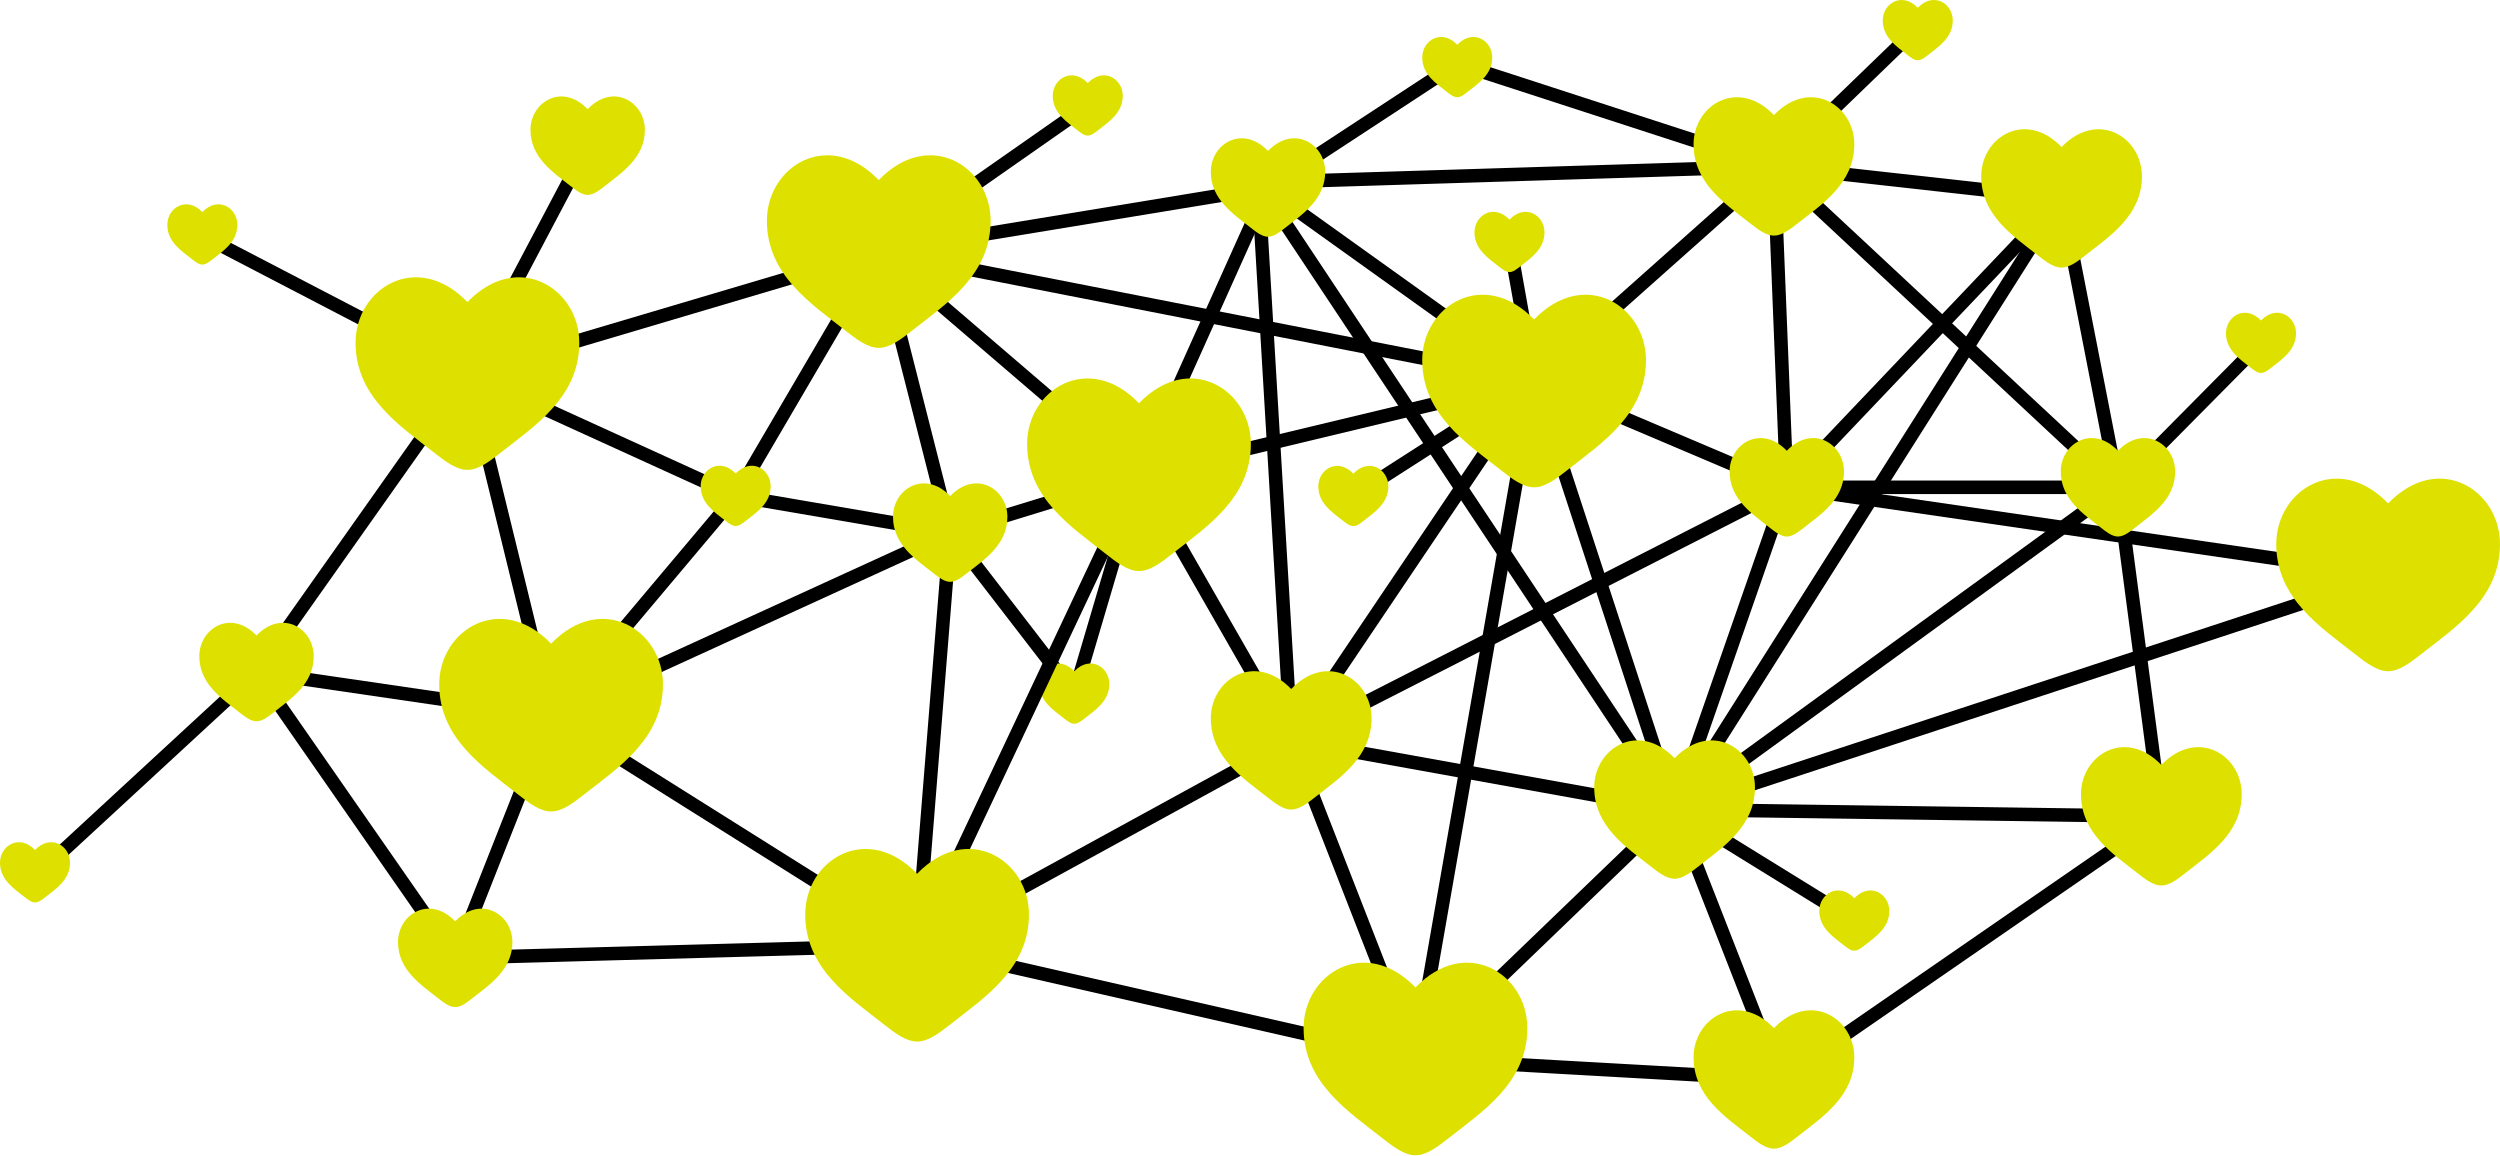
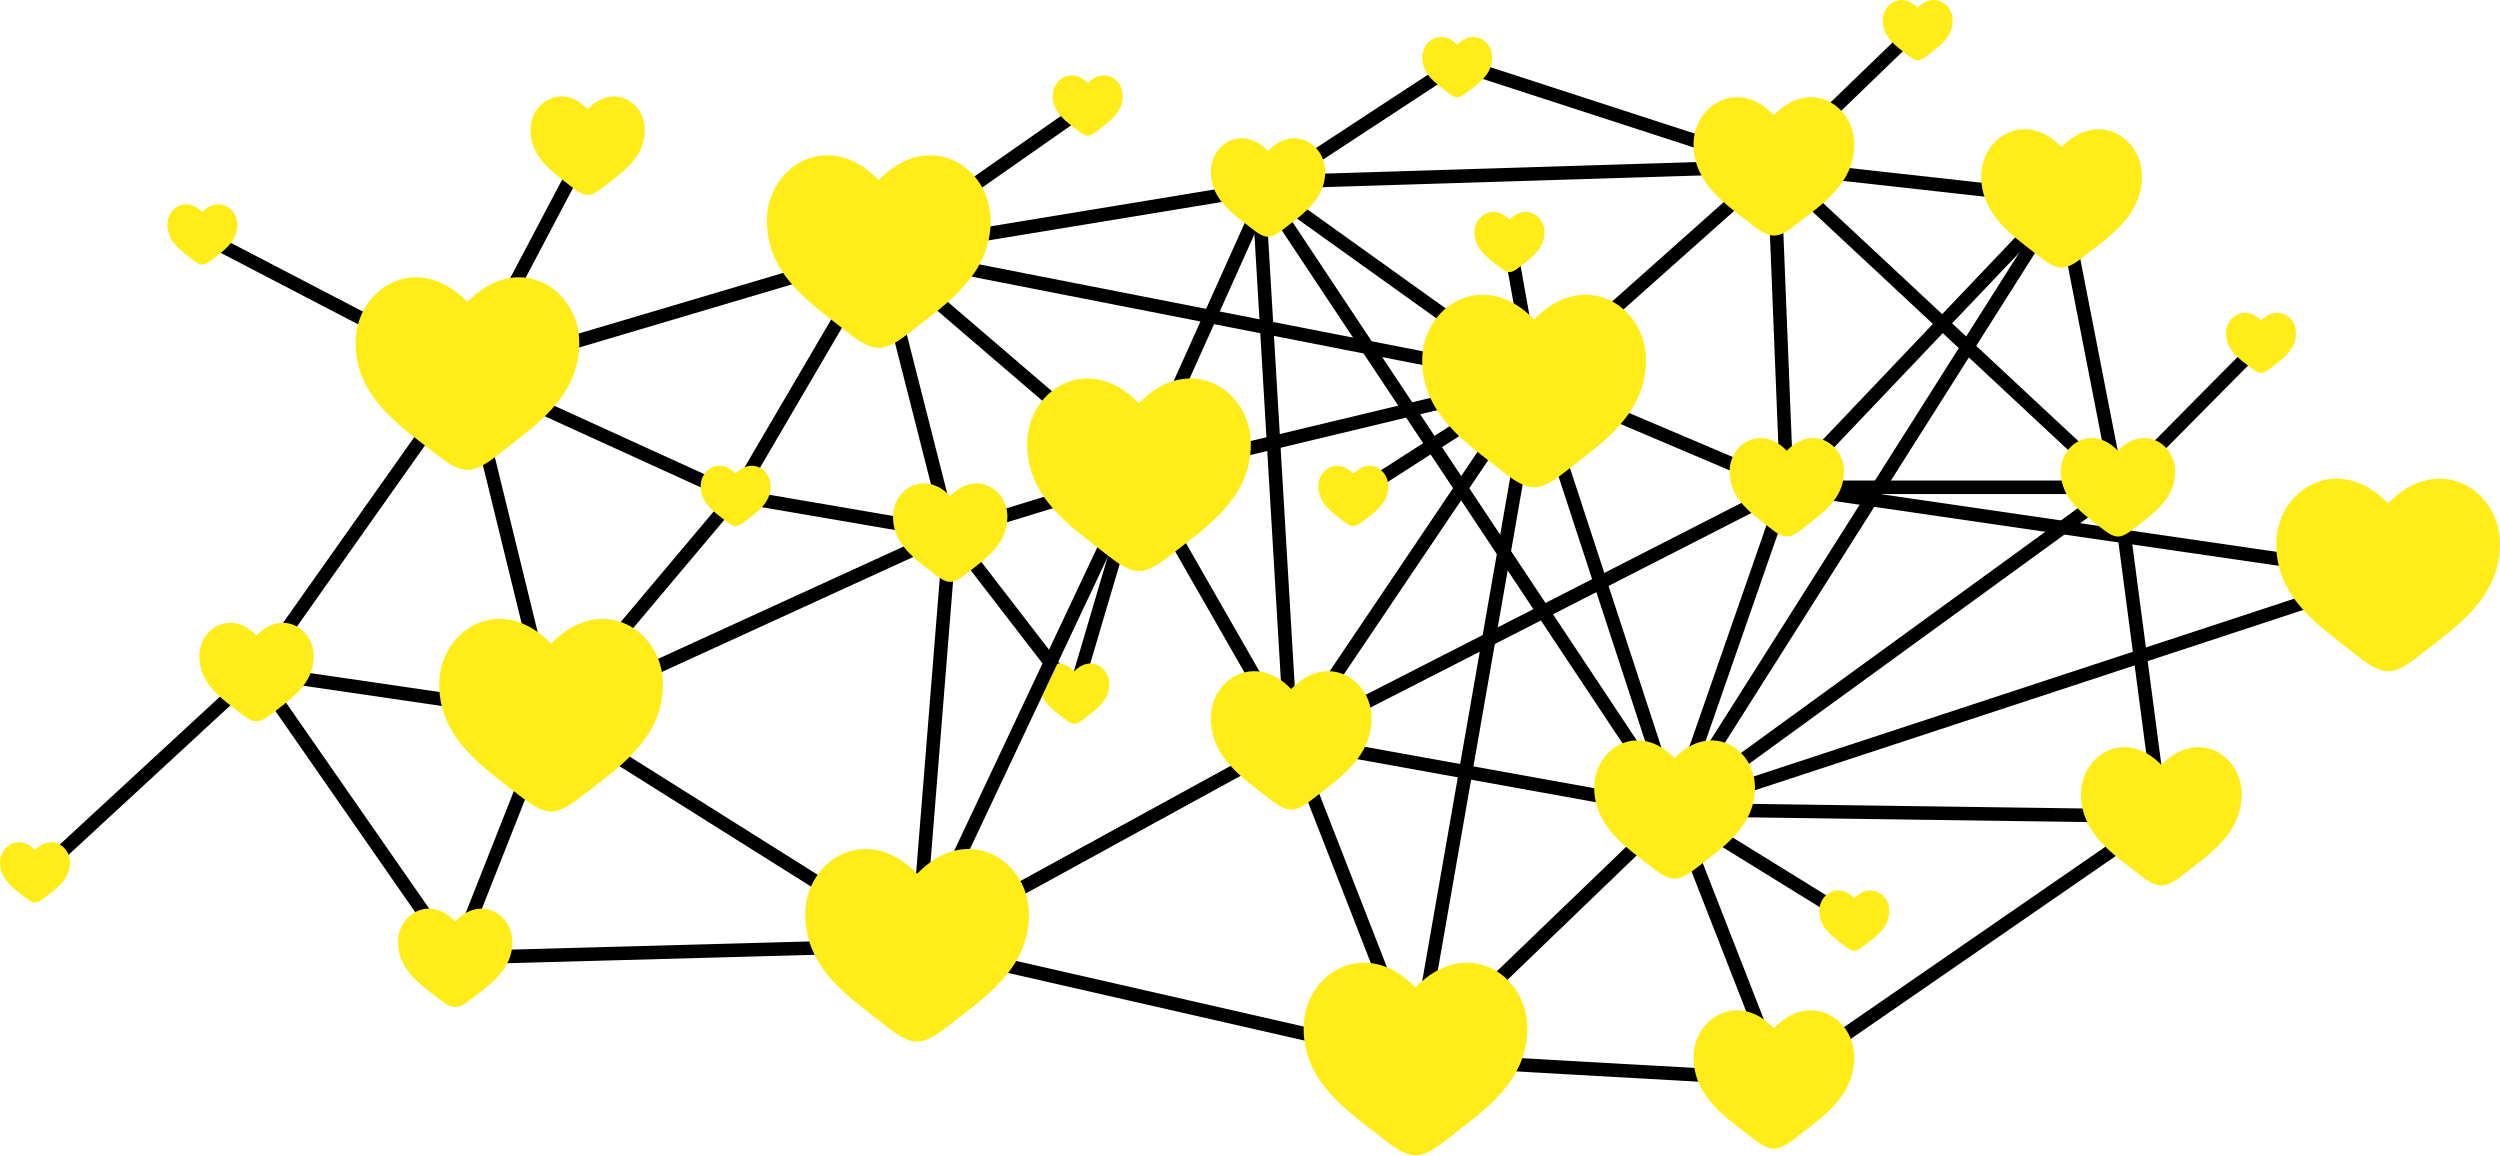
<svg xmlns="http://www.w3.org/2000/svg" width="185.033mm" height="85.506mm" viewBox="0 0 185.033 85.506" version="1.1" id="svg5" xml:space="preserve">
  <defs id="defs2" />
  <g id="layer1" transform="translate(72.89647,-97.03002)">
-     <g style="fill:#dee100;fill-opacity:1" id="g16171" transform="matrix(0.8279847,0,0,0.8279847,50.57679,34.85374)">
+     <g style="fill:#FFEC19;fill-opacity:1" id="g16171" transform="matrix(0.8279847,0,0,0.8279847,50.57679,34.85374)">
      <path style="fill:#000000;fill-opacity:1;stroke:#000000;stroke-width:1.208;stroke-linecap:round;stroke-dasharray:none;stroke-opacity:1" d="M -11.993,109.061 0.566,147.46" id="path16905" />
      <path style="fill:#000000;fill-opacity:1;stroke:#000000;stroke-width:1.208;stroke-linecap:round;stroke-dasharray:none;stroke-opacity:1" d="M -11.993,109.061 9.446,89.971" id="path16923" />
      <path style="fill:#000000;fill-opacity:1;stroke:#000000;stroke-width:1.208;stroke-linecap:round;stroke-dasharray:none;stroke-opacity:1" d="m 35.158,92.831 5.042,25.823" id="path16925" />
      <path style="fill:#000000;fill-opacity:1;stroke:#000000;stroke-width:1.208;stroke-linecap:round;stroke-dasharray:none;stroke-opacity:1" d="M 9.446,89.971 35.158,92.831" id="path16927" />
      <path style="fill:#000000;fill-opacity:1;stroke:#000000;stroke-width:1.208;stroke-linecap:round;stroke-dasharray:none;stroke-opacity:1" d="M 10.598,118.653 H 40.2" id="path16929" />
      <path style="fill:#000000;fill-opacity:1;stroke:#000000;stroke-width:1.208;stroke-linecap:round;stroke-dasharray:none;stroke-opacity:1" d="M 9.446,89.971 10.598,118.653" id="path16931" />
      <path style="fill:#000000;fill-opacity:1;stroke:#000000;stroke-width:1.208;stroke-linecap:round;stroke-dasharray:none;stroke-opacity:1" d="M -36.665,91.401 -11.993,109.061" id="path16933" />
      <path style="fill:#000000;fill-opacity:1;stroke:#000000;stroke-width:1.208;stroke-linecap:round;stroke-dasharray:none;stroke-opacity:1" d="m -33.705,141.277 21.712,-32.216" id="path16935" />
      <path style="fill:#000000;fill-opacity:1;stroke:#000000;stroke-width:1.208;stroke-linecap:round;stroke-dasharray:none;stroke-opacity:1" d="M 0.566,147.46 10.598,118.653" id="path16937" />
      <path style="fill:#000000;fill-opacity:1;stroke:#000000;stroke-width:1.208;stroke-linecap:round;stroke-dasharray:none;stroke-opacity:1" d="m -33.705,141.277 34.271,6.184" id="path16939" />
      <path style="fill:#000000;fill-opacity:1;stroke:#000000;stroke-width:1.208;stroke-linecap:round;stroke-dasharray:none;stroke-opacity:1" d="M 10.598,118.653 -11.993,109.061" id="path16941" />
      <path style="fill:#000000;fill-opacity:1;stroke:#000000;stroke-width:1.208;stroke-linecap:round;stroke-dasharray:none;stroke-opacity:1" d="M 9.446,89.971 40.2,118.653" id="path16943" />
      <path style="fill:#000000;fill-opacity:1;stroke:#000000;stroke-width:1.208;stroke-linecap:round;stroke-dasharray:none;stroke-opacity:1" d="M 35.158,92.831 10.598,118.653" id="path16945" />
      <path style="fill:#000000;fill-opacity:1;stroke:#000000;stroke-width:1.208;stroke-linecap:round;stroke-dasharray:none;stroke-opacity:1" d="M 9.446,89.971 -36.665,91.401" id="path16947" />
      <path style="fill:#000000;fill-opacity:1;stroke:#000000;stroke-width:1.208;stroke-linecap:round;stroke-dasharray:none;stroke-opacity:1" d="M -33.705,141.277 10.598,118.653" id="path16949" />
      <path style="fill:#000000;fill-opacity:1;stroke:#000000;stroke-width:1.208;stroke-linecap:round;stroke-dasharray:none;stroke-opacity:1" d="m -36.665,91.401 2.96,49.876" id="path16951" />
      <path style="fill:#000000;fill-opacity:1;stroke:#000000;stroke-width:1.208;stroke-linecap:round;stroke-dasharray:none;stroke-opacity:1" d="M 0.566,147.46 -22.597,169.755" id="path16953" />
      <path style="fill:#000000;fill-opacity:1;stroke:#000000;stroke-width:1.208;stroke-linecap:round;stroke-dasharray:none;stroke-opacity:1" d="m -33.705,141.277 11.108,28.479" id="path16955" />
      <path style="fill:#000000;fill-opacity:1;stroke:#000000;stroke-width:1.208;stroke-linecap:round;stroke-dasharray:none;stroke-opacity:1" d="m -11.993,109.061 -10.604,60.695" id="path16957" />
      <path style="fill:#000000;fill-opacity:1;stroke:#000000;stroke-width:1.208;stroke-linecap:round;stroke-dasharray:none;stroke-opacity:1" d="M 0.566,147.46 9.994,171.59" id="path16959" />
      <path style="fill:#000000;fill-opacity:1;stroke:#000000;stroke-width:1.208;stroke-linecap:round;stroke-dasharray:none;stroke-opacity:1" d="m -22.597,169.755 32.591,1.835" id="path16961" />
      <path style="fill:#000000;fill-opacity:1;stroke:#000000;stroke-width:1.208;stroke-linecap:round;stroke-dasharray:none;stroke-opacity:1" d="M 44.077,148.064 0.566,147.46" id="path16963" />
      <path style="fill:#000000;fill-opacity:1;stroke:#000000;stroke-width:1.208;stroke-linecap:round;stroke-dasharray:none;stroke-opacity:1" d="M 9.994,171.59 44.077,148.064" id="path16965" />
      <path style="fill:#000000;fill-opacity:1;stroke:#000000;stroke-width:1.208;stroke-linecap:round;stroke-dasharray:none;stroke-opacity:1" d="m 10.598,118.653 53.751,7.832" id="path16967" />
      <path style="fill:#000000;fill-opacity:1;stroke:#000000;stroke-width:1.208;stroke-linecap:round;stroke-dasharray:none;stroke-opacity:1" d="m 40.2,118.653 3.877,29.411" id="path16969" />
      <path style="fill:#000000;fill-opacity:1;stroke:#000000;stroke-width:1.208;stroke-linecap:round;stroke-dasharray:none;stroke-opacity:1" d="M 64.348,126.485 0.566,147.46" id="path16971" />
      <path style="fill:#000000;fill-opacity:1;stroke:#000000;stroke-width:1.208;stroke-linecap:round;stroke-dasharray:none;stroke-opacity:1" d="M 40.2,118.653 0.566,147.46" id="path16973" />
      <path style="fill:#000000;fill-opacity:1;stroke:#000000;stroke-width:1.208;stroke-linecap:round;stroke-dasharray:none;stroke-opacity:1" d="M 35.158,92.831 0.566,147.46" id="path16975" />
      <path style="fill:#000000;fill-opacity:1;stroke:#000000;stroke-width:1.208;stroke-linecap:round;stroke-dasharray:none;stroke-opacity:1" d="M -36.665,91.401 0.566,147.46" id="path16977" />
-       <path d="m 27.974,90.851 c 0,3.494 2.888,5.355 5.001,7.022 0.746,0.588 1.464,1.142 2.183,1.142 0.718,0 1.437,-0.554 2.183,-1.142 2.114,-1.666 5.001,-3.528 5.001,-7.022 0,-3.494 -3.951,-5.971 -7.184,-2.613 -3.233,-3.359 -7.184,-0.881 -7.184,2.613 z" fill="#1c274c" id="path16173" style="fill:#dee100;fill-opacity:1;stroke-width:0.718" />
-       <path d="m 36.893,146.085 c 0,3.494 2.888,5.355 5.001,7.022 0.746,0.588 1.464,1.142 2.183,1.142 0.718,0 1.437,-0.554 2.183,-1.142 2.114,-1.666 5.001,-3.528 5.001,-7.022 0,-3.494 -3.951,-5.971 -7.184,-2.613 -3.233,-3.359 -7.184,-0.881 -7.184,2.613 z" fill="#1c274c" id="path16177" style="fill:#dee100;fill-opacity:1;stroke-width:0.718" />
-       <path d="m 2.262,169.61 c 0,3.494 2.888,5.355 5.001,7.022 0.746,0.588 1.464,1.142 2.183,1.142 0.718,0 1.437,-0.554 2.183,-1.142 2.114,-1.666 5.001,-3.528 5.001,-7.022 0,-3.494 -3.951,-5.971 -7.184,-2.613 -3.233,-3.359 -7.184,-0.881 -7.184,2.613 z" fill="#1c274c" id="path16915" style="fill:#dee100;fill-opacity:1;stroke-width:0.718" />
-       <path d="m 5.485,117.245 c 0,2.486 2.055,3.811 3.559,4.997 0.531,0.418 1.042,0.812 1.553,0.812 0.511,0 1.023,-0.394 1.553,-0.812 1.504,-1.186 3.559,-2.511 3.559,-4.997 0,-2.486 -2.812,-4.25 -5.113,-1.859 -2.301,-2.39 -5.113,-0.627 -5.113,1.859 z" fill="#1c274c" id="path16917" style="fill:#dee100;fill-opacity:1;stroke-width:0.511" />
-       <path d="m 54.348,123.73 c 0,4.863 4.019,7.454 6.962,9.774 1.038,0.819 2.038,1.589 3.038,1.589 1,0 2,-0.771 3.038,-1.589 2.942,-2.32 6.962,-4.911 6.962,-9.774 0,-4.863 -5.5,-8.312 -10,-3.636 -4.5,-4.675 -10,-1.226 -10,3.636 z" fill="#1c274c" id="path16919" style="fill:#dee100;fill-opacity:1" />
+       <path d="m 27.974,90.851 c 0,3.494 2.888,5.355 5.001,7.022 0.746,0.588 1.464,1.142 2.183,1.142 0.718,0 1.437,-0.554 2.183,-1.142 2.114,-1.666 5.001,-3.528 5.001,-7.022 0,-3.494 -3.951,-5.971 -7.184,-2.613 -3.233,-3.359 -7.184,-0.881 -7.184,2.613 z" fill="#1c274c" id="path16173" style="fill:#FFEC19;fill-opacity:1;stroke-width:0.718" />
+       <path d="m 36.893,146.085 c 0,3.494 2.888,5.355 5.001,7.022 0.746,0.588 1.464,1.142 2.183,1.142 0.718,0 1.437,-0.554 2.183,-1.142 2.114,-1.666 5.001,-3.528 5.001,-7.022 0,-3.494 -3.951,-5.971 -7.184,-2.613 -3.233,-3.359 -7.184,-0.881 -7.184,2.613 z" fill="#1c274c" id="path16177" style="fill:#FFEC19;fill-opacity:1;stroke-width:0.718" />
+       <path d="m 2.262,169.61 c 0,3.494 2.888,5.355 5.001,7.022 0.746,0.588 1.464,1.142 2.183,1.142 0.718,0 1.437,-0.554 2.183,-1.142 2.114,-1.666 5.001,-3.528 5.001,-7.022 0,-3.494 -3.951,-5.971 -7.184,-2.613 -3.233,-3.359 -7.184,-0.881 -7.184,2.613 z" fill="#1c274c" id="path16915" style="fill:#FFEC19;fill-opacity:1;stroke-width:0.718" />
+       <path d="m 5.485,117.245 c 0,2.486 2.055,3.811 3.559,4.997 0.531,0.418 1.042,0.812 1.553,0.812 0.511,0 1.023,-0.394 1.553,-0.812 1.504,-1.186 3.559,-2.511 3.559,-4.997 0,-2.486 -2.812,-4.25 -5.113,-1.859 -2.301,-2.39 -5.113,-0.627 -5.113,1.859 z" fill="#1c274c" id="path16917" style="fill:#FFEC19;fill-opacity:1;stroke-width:0.511" />
+       <path d="m 54.348,123.73 c 0,4.863 4.019,7.454 6.962,9.774 1.038,0.819 2.038,1.589 3.038,1.589 1,0 2,-0.771 3.038,-1.589 2.942,-2.32 6.962,-4.911 6.962,-9.774 0,-4.863 -5.5,-8.312 -10,-3.636 -4.5,-4.675 -10,-1.226 -10,3.636 z" fill="#1c274c" id="path16919" style="fill:#FFEC19;fill-opacity:1" />
      <path style="fill:#000000;fill-opacity:1;stroke:#000000;stroke-width:1.208;stroke-linecap:round;stroke-dasharray:none;stroke-opacity:1" d="M 40.2,118.653 52.985,105.742" id="path16991" />
-       <path d="m 35.087,117.245 c 0,2.486 2.055,3.811 3.559,4.997 0.531,0.418 1.042,0.812 1.553,0.812 0.511,0 1.023,-0.394 1.553,-0.812 1.504,-1.186 3.559,-2.511 3.559,-4.997 0,-2.486 -2.812,-4.25 -5.113,-1.859 -2.301,-2.39 -5.113,-0.627 -5.113,1.859 z" fill="#1c274c" id="path16907" style="fill:#dee100;fill-opacity:1;stroke-width:0.511" />
-       <path d="m 49.855,104.88 c 0,1.522 1.258,2.333 2.179,3.059 0.325,0.256 0.638,0.497 0.951,0.497 0.313,0 0.626,-0.241 0.951,-0.497 0.921,-0.726 2.179,-1.537 2.179,-3.059 0,-1.522 -1.722,-2.601 -3.13,-1.138 -1.408,-1.463 -3.13,-0.384 -3.13,1.138 z" fill="#1c274c" id="path16989" style="fill:#dee100;fill-opacity:1;stroke-width:0.313" />
+       <path d="m 35.087,117.245 c 0,2.486 2.055,3.811 3.559,4.997 0.531,0.418 1.042,0.812 1.553,0.812 0.511,0 1.023,-0.394 1.553,-0.812 1.504,-1.186 3.559,-2.511 3.559,-4.997 0,-2.486 -2.812,-4.25 -5.113,-1.859 -2.301,-2.39 -5.113,-0.627 -5.113,1.859 z" fill="#1c274c" id="path16907" style="fill:#FFEC19;fill-opacity:1;stroke-width:0.511" />
+       <path d="m 49.855,104.88 c 0,1.522 1.258,2.333 2.179,3.059 0.325,0.256 0.638,0.497 0.951,0.497 0.313,0 0.626,-0.241 0.951,-0.497 0.921,-0.726 2.179,-1.537 2.179,-3.059 0,-1.522 -1.722,-2.601 -3.13,-1.138 -1.408,-1.463 -3.13,-0.384 -3.13,1.138 z" fill="#1c274c" id="path16989" style="fill:#FFEC19;fill-opacity:1;stroke-width:0.313" />
      <path style="fill:#000000;fill-opacity:1;stroke:#000000;stroke-width:1.208;stroke-linecap:round;stroke-dasharray:none;stroke-opacity:1" d="M 9.446,89.971 22.302,77.55" id="path16993" />
-       <path d="m 19.172,76.925 c 0,1.522 1.258,2.333 2.179,3.059 0.325,0.256 0.638,0.497 0.951,0.497 0.313,0 0.626,-0.241 0.951,-0.497 0.921,-0.726 2.179,-1.537 2.179,-3.059 0,-1.522 -1.722,-2.601 -3.13,-1.138 -1.408,-1.463 -3.13,-0.384 -3.13,1.138 z" fill="#1c274c" id="path16983" style="fill:#dee100;fill-opacity:1;stroke-width:0.313" />
+       <path d="m 19.172,76.925 c 0,1.522 1.258,2.333 2.179,3.059 0.325,0.256 0.638,0.497 0.951,0.497 0.313,0 0.626,-0.241 0.951,-0.497 0.921,-0.726 2.179,-1.537 2.179,-3.059 0,-1.522 -1.722,-2.601 -3.13,-1.138 -1.408,-1.463 -3.13,-0.384 -3.13,1.138 z" fill="#1c274c" id="path16983" style="fill:#FFEC19;fill-opacity:1;stroke-width:0.313" />
      <path style="fill:#000000;fill-opacity:1;stroke:#000000;stroke-width:1.208;stroke-linecap:round;stroke-dasharray:none;stroke-opacity:1" d="M -18.863,80.773 9.446,89.971" id="path16995" />
-       <path d="m 2.262,87.991 c 0,3.494 2.888,5.355 5.001,7.022 0.746,0.588 1.464,1.142 2.183,1.142 0.718,0 1.437,-0.554 2.183,-1.142 2.114,-1.666 5.001,-3.528 5.001,-7.022 0,-3.494 -3.951,-5.971 -7.184,-2.613 -3.233,-3.359 -7.184,-0.881 -7.184,2.613 z" fill="#1c274c" id="path16911" style="fill:#dee100;fill-opacity:1;stroke-width:0.718" />
+       <path d="m 2.262,87.991 c 0,3.494 2.888,5.355 5.001,7.022 0.746,0.588 1.464,1.142 2.183,1.142 0.718,0 1.437,-0.554 2.183,-1.142 2.114,-1.666 5.001,-3.528 5.001,-7.022 0,-3.494 -3.951,-5.971 -7.184,-2.613 -3.233,-3.359 -7.184,-0.881 -7.184,2.613 z" fill="#1c274c" id="path16911" style="fill:#FFEC19;fill-opacity:1;stroke-width:0.718" />
      <path style="fill:#000000;fill-opacity:1;stroke:#000000;stroke-width:1.208;stroke-linecap:round;stroke-dasharray:none;stroke-opacity:1" d="M -35.777,91.856 -18.863,80.773" id="path16997" />
-       <path d="m -21.993,80.23 c 0,1.522 1.258,2.333 2.179,3.059 0.325,0.256 0.638,0.497 0.951,0.497 0.313,0 0.626,-0.241 0.951,-0.497 0.921,-0.726 2.179,-1.537 2.179,-3.059 0,-1.522 -1.722,-2.601 -3.13,-1.138 -1.408,-1.463 -3.13,-0.384 -3.13,1.138 z" fill="#1c274c" id="path16985" style="fill:#dee100;fill-opacity:1;stroke-width:0.313" />
+       <path d="m -21.993,80.23 c 0,1.522 1.258,2.333 2.179,3.059 0.325,0.256 0.638,0.497 0.951,0.497 0.313,0 0.626,-0.241 0.951,-0.497 0.921,-0.726 2.179,-1.537 2.179,-3.059 0,-1.522 -1.722,-2.601 -3.13,-1.138 -1.408,-1.463 -3.13,-0.384 -3.13,1.138 z" fill="#1c274c" id="path16985" style="fill:#FFEC19;fill-opacity:1;stroke-width:0.313" />
      <path style="fill:#000000;fill-opacity:1;stroke:#000000;stroke-width:1.208;stroke-linecap:round;stroke-dasharray:none;stroke-opacity:1" d="M 0.566,147.46 16.63,157.382" id="path16999" />
-       <path d="m 13.5,156.52 c 0,1.522 1.258,2.333 2.179,3.059 0.325,0.256 0.638,0.497 0.951,0.497 0.313,0 0.626,-0.241 0.951,-0.497 0.921,-0.726 2.179,-1.537 2.179,-3.059 0,-1.522 -1.722,-2.601 -3.13,-1.138 -1.408,-1.463 -3.13,-0.384 -3.13,1.138 z" fill="#1c274c" id="path16987" style="fill:#dee100;fill-opacity:1;stroke-width:0.313" />
-       <path d="m -6.619,145.481 c 0,3.494 2.888,5.355 5.001,7.022 0.746,0.588 1.464,1.142 2.183,1.142 0.718,0 1.437,-0.554 2.183,-1.142 2.114,-1.666 5.001,-3.528 5.001,-7.022 0,-3.494 -3.951,-5.971 -7.184,-2.613 -3.233,-3.359 -7.184,-0.881 -7.184,2.613 z" fill="#1c274c" id="path16175" style="fill:#dee100;fill-opacity:1;stroke-width:0.718" />
+       <path d="m 13.5,156.52 c 0,1.522 1.258,2.333 2.179,3.059 0.325,0.256 0.638,0.497 0.951,0.497 0.313,0 0.626,-0.241 0.951,-0.497 0.921,-0.726 2.179,-1.537 2.179,-3.059 0,-1.522 -1.722,-2.601 -3.13,-1.138 -1.408,-1.463 -3.13,-0.384 -3.13,1.138 z" fill="#1c274c" id="path16987" style="fill:#FFEC19;fill-opacity:1;stroke-width:0.313" />
+       <path d="m -6.619,145.481 c 0,3.494 2.888,5.355 5.001,7.022 0.746,0.588 1.464,1.142 2.183,1.142 0.718,0 1.437,-0.554 2.183,-1.142 2.114,-1.666 5.001,-3.528 5.001,-7.022 0,-3.494 -3.951,-5.971 -7.184,-2.613 -3.233,-3.359 -7.184,-0.881 -7.184,2.613 z" fill="#1c274c" id="path16175" style="fill:#FFEC19;fill-opacity:1;stroke-width:0.718" />
      <path style="fill:#000000;fill-opacity:1;stroke:#000000;stroke-width:1.208;stroke-linecap:round;stroke-dasharray:none;stroke-opacity:1" d="m -11.993,109.061 -16.158,10.37" id="path17001" />
-       <path d="m -31.281,118.568 c 0,1.522 1.258,2.333 2.179,3.059 0.325,0.256 0.638,0.497 0.951,0.497 0.313,0 0.626,-0.241 0.951,-0.497 0.921,-0.726 2.179,-1.537 2.179,-3.059 0,-1.522 -1.722,-2.601 -3.13,-1.138 -1.408,-1.463 -3.13,-0.384 -3.13,1.138 z" fill="#1c274c" id="path16981" style="fill:#dee100;fill-opacity:1;stroke-width:0.313" />
+       <path d="m -31.281,118.568 c 0,1.522 1.258,2.333 2.179,3.059 0.325,0.256 0.638,0.497 0.951,0.497 0.313,0 0.626,-0.241 0.951,-0.497 0.921,-0.726 2.179,-1.537 2.179,-3.059 0,-1.522 -1.722,-2.601 -3.13,-1.138 -1.408,-1.463 -3.13,-0.384 -3.13,1.138 z" fill="#1c274c" id="path16981" style="fill:#FFEC19;fill-opacity:1;stroke-width:0.313" />
      <path style="fill:none;stroke:#000000;stroke-width:1.208;stroke-linecap:round;stroke-opacity:1" d="M -70.573,97.582 -51.893,84.52" id="path1150" />
      <path style="fill:none;stroke:#000000;stroke-width:1.208;stroke-linecap:round;stroke-opacity:1" d="m -96.592,88.117 -10.75,20.371" id="path1152" />
      <path style="fill:none;stroke:#000000;stroke-width:1.208;stroke-linecap:round;stroke-opacity:1" d="M -83.364,119.419 -107.342,108.488" id="path1154" />
      <path style="fill:none;stroke:#000000;stroke-width:1.208;stroke-linecap:round;stroke-opacity:1" d="m -64.186,122.704 -19.178,-3.285" id="path1156" />
      <path style="fill:none;stroke:#000000;stroke-width:1.208;stroke-linecap:round;stroke-opacity:1" d="m -70.573,97.582 6.388,25.122" id="path1158" />
      <path style="fill:none;stroke:#000000;stroke-width:1.208;stroke-linecap:round;stroke-opacity:1" d="M -107.342,108.488 -70.573,97.582" id="path1160" />
      <path style="fill:none;stroke:#000000;stroke-width:1.208;stroke-linecap:round;stroke-opacity:1" d="M -83.364,119.419 -70.573,97.582" id="path1162" />
      <path style="fill:none;stroke:#000000;stroke-width:1.208;stroke-linecap:round;stroke-opacity:1" d="m -99.864,139.024 -7.478,-30.537" id="path1164" />
      <path style="fill:none;stroke:#000000;stroke-width:1.208;stroke-linecap:round;stroke-opacity:1" d="m -83.364,119.419 -16.5,19.605" id="path1166" />
      <path style="fill:none;stroke:#000000;stroke-width:1.208;stroke-linecap:round;stroke-opacity:1" d="m -64.186,122.704 -35.678,16.32" id="path1168" />
      <path style="fill:none;stroke:#000000;stroke-width:1.208;stroke-linecap:round;stroke-opacity:1" d="m -131.253,96.049 23.911,12.439" id="path1170" />
      <path style="fill:none;stroke:#000000;stroke-width:1.208;stroke-linecap:round;stroke-opacity:1" d="m -126.194,135.168 18.852,-26.68" id="path1172" />
      <path style="fill:none;stroke:#000000;stroke-width:1.208;stroke-linecap:round;stroke-opacity:1" d="m -145.586,153.072 19.393,-17.904" id="path1174" />
      <path style="fill:none;stroke:#000000;stroke-width:1.208;stroke-linecap:round;stroke-opacity:1" d="m -99.864,139.024 -26.33,-3.856" id="path1176" />
      <path style="fill:none;stroke:#000000;stroke-width:1.208;stroke-linecap:round;stroke-opacity:1" d="m -108.433,160.719 -17.761,-25.551" id="path1178" />
      <path style="fill:none;stroke:#000000;stroke-width:1.208;stroke-linecap:round;stroke-opacity:1" d="m -67.146,159.59 -41.287,1.129" id="path1180" />
      <path style="fill:none;stroke:#000000;stroke-width:1.208;stroke-linecap:round;stroke-opacity:1" d="m -99.864,139.024 -8.569,21.695" id="path1182" />
      <path style="fill:none;stroke:#000000;stroke-width:1.208;stroke-linecap:round;stroke-opacity:1" d="m -67.146,159.59 2.96,-36.886" id="path1184" />
      <path style="fill:none;stroke:#000000;stroke-width:1.208;stroke-linecap:round;stroke-opacity:1" d="m -99.864,139.024 32.718,20.565" id="path1186" />
      <path style="fill:none;stroke:#000000;stroke-width:1.208;stroke-linecap:round;stroke-opacity:1" d="M -11.993,109.061 -14.194,96.721" id="path1194" />
      <path style="fill:none;stroke:#000000;stroke-width:1.208;stroke-linecap:round;stroke-opacity:1" d="m -64.186,122.704 16.874,-5.173" id="path1196" />
      <path style="fill:none;stroke:#000000;stroke-width:1.208;stroke-linecap:round;stroke-opacity:1" d="m -70.573,97.582 23.262,19.95" id="path1198" />
      <path style="fill:none;stroke:#000000;stroke-width:1.208;stroke-linecap:round;stroke-opacity:1" d="m -64.186,122.704 11.095,14.392" id="path1200" />
      <path style="fill:none;stroke:#000000;stroke-width:1.208;stroke-linecap:round;stroke-opacity:1" d="m -47.311,117.532 -5.779,19.565" id="path1202" />
-       <path d="m -109.864,136.269 c 0,4.863 4.019,7.454 6.962,9.774 1.038,0.819 2.038,1.589 3.038,1.589 1,0 2,-0.771 3.038,-1.589 2.942,-2.32 6.962,-4.911 6.962,-9.774 0,-4.863 -5.5,-8.312 -10,-3.636 -4.5,-4.675 -10,-1.226 -10,3.636 z" fill="#1c274c" id="path466" style="fill:#dee100;fill-opacity:1" />
-       <path d="m -117.342,105.733 c 0,4.863 4.019,7.454 6.962,9.774 1.038,0.819 2.038,1.589 3.038,1.589 1,0 2,-0.771 3.038,-1.589 2.942,-2.32 6.962,-4.911 6.962,-9.774 0,-4.863 -5.5,-8.312 -10,-3.636 -4.5,-4.675 -10,-1.226 -10,3.636 z" fill="#1c274c" id="path468" style="fill:#dee100;fill-opacity:1" />
-       <path d="m -69.299,121.295 c 0,2.486 2.055,3.811 3.559,4.997 0.531,0.418 1.042,0.812 1.553,0.812 0.511,0 1.023,-0.394 1.553,-0.812 1.504,-1.186 3.559,-2.511 3.559,-4.997 0,-2.486 -2.812,-4.25 -5.113,-1.859 -2.301,-2.39 -5.113,-0.627 -5.113,1.859 z" fill="#1c274c" id="path472" style="fill:#dee100;fill-opacity:1;stroke-width:0.511" />
-       <path d="m -113.546,159.31 c 0,2.486 2.055,3.811 3.559,4.997 0.531,0.418 1.042,0.812 1.553,0.812 0.511,0 1.023,-0.394 1.553,-0.812 1.504,-1.186 3.559,-2.511 3.559,-4.997 0,-2.486 -2.812,-4.25 -5.113,-1.859 -2.301,-2.39 -5.113,-0.627 -5.113,1.859 z" fill="#1c274c" id="path474" style="fill:#dee100;fill-opacity:1;stroke-width:0.511" />
-       <path d="m -131.307,133.759 c 0,2.486 2.055,3.811 3.559,4.997 0.531,0.418 1.042,0.812 1.553,0.812 0.511,0 1.023,-0.394 1.553,-0.812 1.504,-1.186 3.559,-2.511 3.559,-4.997 0,-2.486 -2.812,-4.25 -5.113,-1.859 -2.301,-2.39 -5.113,-0.627 -5.113,1.859 z" fill="#1c274c" id="path476" style="fill:#dee100;fill-opacity:1;stroke-width:0.511" />
-       <path d="m -101.705,86.708 c 0,2.486 2.055,3.811 3.559,4.997 0.531,0.418 1.042,0.812 1.553,0.812 0.511,0 1.023,-0.394 1.553,-0.812 1.504,-1.186 3.559,-2.511 3.559,-4.997 0,-2.486 -2.812,-4.25 -5.113,-1.859 -2.301,-2.39 -5.113,-0.627 -5.113,1.859 z" fill="#1c274c" id="path478" style="fill:#dee100;fill-opacity:1;stroke-width:0.511" />
-       <path d="m -86.494,118.557 c 0,1.522 1.258,2.333 2.179,3.059 0.325,0.256 0.638,0.497 0.951,0.497 0.313,0 0.626,-0.241 0.951,-0.497 0.921,-0.726 2.179,-1.537 2.179,-3.059 0,-1.522 -1.722,-2.601 -3.13,-1.138 -1.408,-1.463 -3.13,-0.384 -3.13,1.138 z" fill="#1c274c" id="path480" style="fill:#dee100;fill-opacity:1;stroke-width:0.313" />
-       <path d="m -134.168,95.187 c 0,1.522 1.258,2.333 2.179,3.059 0.325,0.256 0.638,0.497 0.951,0.497 0.313,0 0.626,-0.241 0.951,-0.497 0.921,-0.726 2.179,-1.537 2.179,-3.059 0,-1.522 -1.722,-2.601 -3.13,-1.138 -1.408,-1.463 -3.13,-0.384 -3.13,1.138 z" fill="#1c274c" id="path482" style="fill:#dee100;fill-opacity:1;stroke-width:0.313" />
-       <path d="m -149.125,152.209 c 0,1.522 1.258,2.333 2.179,3.059 0.325,0.256 0.638,0.497 0.951,0.497 0.313,0 0.626,-0.241 0.951,-0.497 0.921,-0.726 2.179,-1.537 2.179,-3.059 0,-1.522 -1.722,-2.601 -3.13,-1.138 -1.408,-1.463 -3.13,-0.384 -3.13,1.138 z" fill="#1c274c" id="path484" style="fill:#dee100;fill-opacity:1;stroke-width:0.313" />
-       <path d="m -55.022,83.658 c 0,1.522 1.258,2.333 2.179,3.059 0.325,0.256 0.638,0.497 0.951,0.497 0.313,0 0.626,-0.241 0.951,-0.497 0.921,-0.726 2.179,-1.537 2.179,-3.059 0,-1.522 -1.722,-2.601 -3.13,-1.138 -1.408,-1.463 -3.13,-0.384 -3.13,1.138 z" fill="#1c274c" id="path486" style="fill:#dee100;fill-opacity:1;stroke-width:0.313" />
-       <path d="m -56.221,136.234 c 0,1.522 1.258,2.333 2.179,3.059 0.325,0.256 0.638,0.497 0.951,0.497 0.313,0 0.626,-0.241 0.951,-0.497 0.921,-0.726 2.179,-1.537 2.179,-3.059 0,-1.522 -1.722,-2.601 -3.13,-1.138 -1.408,-1.463 -3.13,-0.384 -3.13,1.138 z" fill="#1c274c" id="path1192" style="fill:#dee100;fill-opacity:1;stroke-width:0.313" />
+       <path d="m -109.864,136.269 c 0,4.863 4.019,7.454 6.962,9.774 1.038,0.819 2.038,1.589 3.038,1.589 1,0 2,-0.771 3.038,-1.589 2.942,-2.32 6.962,-4.911 6.962,-9.774 0,-4.863 -5.5,-8.312 -10,-3.636 -4.5,-4.675 -10,-1.226 -10,3.636 z" fill="#1c274c" id="path466" style="fill:#FFEC19;fill-opacity:1" />
+       <path d="m -117.342,105.733 c 0,4.863 4.019,7.454 6.962,9.774 1.038,0.819 2.038,1.589 3.038,1.589 1,0 2,-0.771 3.038,-1.589 2.942,-2.32 6.962,-4.911 6.962,-9.774 0,-4.863 -5.5,-8.312 -10,-3.636 -4.5,-4.675 -10,-1.226 -10,3.636 z" fill="#1c274c" id="path468" style="fill:#FFEC19;fill-opacity:1" />
+       <path d="m -69.299,121.295 c 0,2.486 2.055,3.811 3.559,4.997 0.531,0.418 1.042,0.812 1.553,0.812 0.511,0 1.023,-0.394 1.553,-0.812 1.504,-1.186 3.559,-2.511 3.559,-4.997 0,-2.486 -2.812,-4.25 -5.113,-1.859 -2.301,-2.39 -5.113,-0.627 -5.113,1.859 z" fill="#1c274c" id="path472" style="fill:#FFEC19;fill-opacity:1;stroke-width:0.511" />
+       <path d="m -113.546,159.31 c 0,2.486 2.055,3.811 3.559,4.997 0.531,0.418 1.042,0.812 1.553,0.812 0.511,0 1.023,-0.394 1.553,-0.812 1.504,-1.186 3.559,-2.511 3.559,-4.997 0,-2.486 -2.812,-4.25 -5.113,-1.859 -2.301,-2.39 -5.113,-0.627 -5.113,1.859 z" fill="#1c274c" id="path474" style="fill:#FFEC19;fill-opacity:1;stroke-width:0.511" />
+       <path d="m -131.307,133.759 c 0,2.486 2.055,3.811 3.559,4.997 0.531,0.418 1.042,0.812 1.553,0.812 0.511,0 1.023,-0.394 1.553,-0.812 1.504,-1.186 3.559,-2.511 3.559,-4.997 0,-2.486 -2.812,-4.25 -5.113,-1.859 -2.301,-2.39 -5.113,-0.627 -5.113,1.859 z" fill="#1c274c" id="path476" style="fill:#FFEC19;fill-opacity:1;stroke-width:0.511" />
+       <path d="m -101.705,86.708 c 0,2.486 2.055,3.811 3.559,4.997 0.531,0.418 1.042,0.812 1.553,0.812 0.511,0 1.023,-0.394 1.553,-0.812 1.504,-1.186 3.559,-2.511 3.559,-4.997 0,-2.486 -2.812,-4.25 -5.113,-1.859 -2.301,-2.39 -5.113,-0.627 -5.113,1.859 z" fill="#1c274c" id="path478" style="fill:#FFEC19;fill-opacity:1;stroke-width:0.511" />
+       <path d="m -86.494,118.557 c 0,1.522 1.258,2.333 2.179,3.059 0.325,0.256 0.638,0.497 0.951,0.497 0.313,0 0.626,-0.241 0.951,-0.497 0.921,-0.726 2.179,-1.537 2.179,-3.059 0,-1.522 -1.722,-2.601 -3.13,-1.138 -1.408,-1.463 -3.13,-0.384 -3.13,1.138 z" fill="#1c274c" id="path480" style="fill:#FFEC19;fill-opacity:1;stroke-width:0.313" />
+       <path d="m -134.168,95.187 c 0,1.522 1.258,2.333 2.179,3.059 0.325,0.256 0.638,0.497 0.951,0.497 0.313,0 0.626,-0.241 0.951,-0.497 0.921,-0.726 2.179,-1.537 2.179,-3.059 0,-1.522 -1.722,-2.601 -3.13,-1.138 -1.408,-1.463 -3.13,-0.384 -3.13,1.138 z" fill="#1c274c" id="path482" style="fill:#FFEC19;fill-opacity:1;stroke-width:0.313" />
+       <path d="m -149.125,152.209 c 0,1.522 1.258,2.333 2.179,3.059 0.325,0.256 0.638,0.497 0.951,0.497 0.313,0 0.626,-0.241 0.951,-0.497 0.921,-0.726 2.179,-1.537 2.179,-3.059 0,-1.522 -1.722,-2.601 -3.13,-1.138 -1.408,-1.463 -3.13,-0.384 -3.13,1.138 z" fill="#1c274c" id="path484" style="fill:#FFEC19;fill-opacity:1;stroke-width:0.313" />
+       <path d="m -55.022,83.658 c 0,1.522 1.258,2.333 2.179,3.059 0.325,0.256 0.638,0.497 0.951,0.497 0.313,0 0.626,-0.241 0.951,-0.497 0.921,-0.726 2.179,-1.537 2.179,-3.059 0,-1.522 -1.722,-2.601 -3.13,-1.138 -1.408,-1.463 -3.13,-0.384 -3.13,1.138 z" fill="#1c274c" id="path486" style="fill:#FFEC19;fill-opacity:1;stroke-width:0.313" />
+       <path d="m -56.221,136.234 c 0,1.522 1.258,2.333 2.179,3.059 0.325,0.256 0.638,0.497 0.951,0.497 0.313,0 0.626,-0.241 0.951,-0.497 0.921,-0.726 2.179,-1.537 2.179,-3.059 0,-1.522 -1.722,-2.601 -3.13,-1.138 -1.408,-1.463 -3.13,-0.384 -3.13,1.138 z" fill="#1c274c" id="path1192" style="fill:#FFEC19;fill-opacity:1;stroke-width:0.313" />
      <path style="fill:none;stroke:#000000;stroke-width:1.208;stroke-linecap:round;stroke-opacity:1" d="M -47.311,117.532 -35.777,91.856" id="path1204" />
      <path style="fill:none;stroke:#000000;stroke-width:1.208;stroke-linecap:round;stroke-opacity:1" d="M -33.705,141.277 -47.311,117.532" id="path1206" />
      <path style="fill:none;stroke:#000000;stroke-width:1.208;stroke-linecap:round;stroke-opacity:1" d="m -11.993,109.061 -35.318,8.471" id="path1208" />
      <path style="fill:none;stroke:#000000;stroke-width:1.208;stroke-linecap:round;stroke-opacity:1" d="M -67.146,159.59 -33.705,141.277" id="path1210" />
      <path style="fill:none;stroke:#000000;stroke-width:1.208;stroke-linecap:round;stroke-opacity:1" d="m -47.311,117.532 -19.835,42.058" id="path1212" />
      <path style="fill:none;stroke:#000000;stroke-width:1.208;stroke-linecap:round;stroke-opacity:1" d="M -22.597,169.755 -67.146,159.59" id="path1214" />
      <path style="fill:none;stroke:#000000;stroke-width:1.208;stroke-linecap:round;stroke-opacity:1" d="m -70.573,97.582 34.797,-5.726" id="path1216" />
      <path style="fill:none;stroke:#000000;stroke-width:1.208;stroke-linecap:round;stroke-opacity:1" d="M -11.993,109.061 -70.573,97.582" id="path1218" />
-       <path d="m -32.597,167 c 0,4.863 4.019,7.454 6.962,9.774 1.038,0.819 2.038,1.589 3.038,1.589 1,0 2,-0.771 3.038,-1.589 2.942,-2.32 6.962,-4.911 6.962,-9.774 0,-4.863 -5.5,-8.312 -10,-3.636 -4.5,-4.675 -10,-1.226 -10,3.636 z" fill="#1c274c" id="path16909" style="fill:#dee100;fill-opacity:1" />
-       <path d="m -40.89,139.297 c 0,3.494 2.888,5.355 5.001,7.022 0.746,0.588 1.464,1.142 2.183,1.142 0.718,0 1.437,-0.554 2.183,-1.142 2.114,-1.666 5.001,-3.528 5.001,-7.022 0,-3.494 -3.951,-5.971 -7.184,-2.613 -3.233,-3.359 -7.184,-0.881 -7.184,2.613 z" fill="#1c274c" id="path16913" style="fill:#dee100;fill-opacity:1;stroke-width:0.718" />
-       <path d="m -17.324,95.859 c 0,1.522 1.258,2.333 2.179,3.059 0.325,0.256 0.638,0.497 0.951,0.497 0.313,0 0.626,-0.241 0.951,-0.497 0.921,-0.726 2.179,-1.537 2.179,-3.059 0,-1.522 -1.722,-2.601 -3.13,-1.138 -1.408,-1.463 -3.13,-0.384 -3.13,1.138 z" fill="#1c274c" id="path16979" style="fill:#dee100;fill-opacity:1;stroke-width:0.313" />
-       <path d="m -40.89,90.447 c 0,2.486 2.055,3.811 3.559,4.997 0.531,0.418 1.042,0.812 1.553,0.812 0.511,0 1.023,-0.394 1.553,-0.812 1.504,-1.186 3.559,-2.511 3.559,-4.997 0,-2.486 -2.812,-4.25 -5.113,-1.859 -2.301,-2.39 -5.113,-0.627 -5.113,1.859 z" fill="#1c274c" id="path16921" style="fill:#dee100;fill-opacity:1;stroke-width:0.511" />
-       <path d="m -21.993,107.29 c 0,4.863 4.019,7.454 6.962,9.774 1.038,0.819 2.038,1.589 3.038,1.589 1,0 2,-0.771 3.038,-1.589 2.942,-2.32 6.962,-4.911 6.962,-9.774 0,-4.863 -5.5,-8.312 -10,-3.636 -4.5,-4.675 -10,-1.226 -10,3.636 z" fill="#1c274c" id="path16169" style="fill:#dee100;fill-opacity:1" />
-       <path d="m -80.573,94.827 c 0,4.863 4.019,7.454 6.962,9.774 1.038,0.819 2.038,1.589 3.038,1.589 1,0 2,-0.771 3.038,-1.589 2.942,-2.32 6.962,-4.911 6.962,-9.774 0,-4.863 -5.5,-8.312 -10,-3.636 -4.5,-4.675 -10,-1.226 -10,3.636 z" fill="#1c274c" id="path464" style="fill:#dee100;fill-opacity:1" />
-       <path d="m -77.146,156.835 c 0,4.863 4.019,7.454 6.962,9.774 1.038,0.819 2.038,1.589 3.038,1.589 1,0 2,-0.771 3.038,-1.589 2.942,-2.32 6.962,-4.911 6.962,-9.774 0,-4.863 -5.5,-8.312 -10,-3.636 -4.5,-4.675 -10,-1.226 -10,3.636 z" fill="#1c274c" id="path470" style="fill:#dee100;fill-opacity:1" />
-       <path d="m -57.311,114.776 c 0,4.863 4.019,7.454 6.962,9.774 1.038,0.819 2.038,1.589 3.038,1.589 1,0 2,-0.771 3.038,-1.589 2.942,-2.32 6.962,-4.911 6.962,-9.774 0,-4.863 -5.5,-8.312 -10,-3.636 -4.5,-4.675 -10,-1.226 -10,3.636 z" fill="#1c274c" id="path1188" style="fill:#dee100;fill-opacity:1" />
+       <path d="m -32.597,167 c 0,4.863 4.019,7.454 6.962,9.774 1.038,0.819 2.038,1.589 3.038,1.589 1,0 2,-0.771 3.038,-1.589 2.942,-2.32 6.962,-4.911 6.962,-9.774 0,-4.863 -5.5,-8.312 -10,-3.636 -4.5,-4.675 -10,-1.226 -10,3.636 z" fill="#1c274c" id="path16909" style="fill:#FFEC19;fill-opacity:1" />
+       <path d="m -40.89,139.297 c 0,3.494 2.888,5.355 5.001,7.022 0.746,0.588 1.464,1.142 2.183,1.142 0.718,0 1.437,-0.554 2.183,-1.142 2.114,-1.666 5.001,-3.528 5.001,-7.022 0,-3.494 -3.951,-5.971 -7.184,-2.613 -3.233,-3.359 -7.184,-0.881 -7.184,2.613 z" fill="#1c274c" id="path16913" style="fill:#FFEC19;fill-opacity:1;stroke-width:0.718" />
+       <path d="m -17.324,95.859 c 0,1.522 1.258,2.333 2.179,3.059 0.325,0.256 0.638,0.497 0.951,0.497 0.313,0 0.626,-0.241 0.951,-0.497 0.921,-0.726 2.179,-1.537 2.179,-3.059 0,-1.522 -1.722,-2.601 -3.13,-1.138 -1.408,-1.463 -3.13,-0.384 -3.13,1.138 z" fill="#1c274c" id="path16979" style="fill:#FFEC19;fill-opacity:1;stroke-width:0.313" />
+       <path d="m -40.89,90.447 c 0,2.486 2.055,3.811 3.559,4.997 0.531,0.418 1.042,0.812 1.553,0.812 0.511,0 1.023,-0.394 1.553,-0.812 1.504,-1.186 3.559,-2.511 3.559,-4.997 0,-2.486 -2.812,-4.25 -5.113,-1.859 -2.301,-2.39 -5.113,-0.627 -5.113,1.859 z" fill="#1c274c" id="path16921" style="fill:#FFEC19;fill-opacity:1;stroke-width:0.511" />
+       <path d="m -21.993,107.29 c 0,4.863 4.019,7.454 6.962,9.774 1.038,0.819 2.038,1.589 3.038,1.589 1,0 2,-0.771 3.038,-1.589 2.942,-2.32 6.962,-4.911 6.962,-9.774 0,-4.863 -5.5,-8.312 -10,-3.636 -4.5,-4.675 -10,-1.226 -10,3.636 z" fill="#1c274c" id="path16169" style="fill:#FFEC19;fill-opacity:1" />
+       <path d="m -80.573,94.827 c 0,4.863 4.019,7.454 6.962,9.774 1.038,0.819 2.038,1.589 3.038,1.589 1,0 2,-0.771 3.038,-1.589 2.942,-2.32 6.962,-4.911 6.962,-9.774 0,-4.863 -5.5,-8.312 -10,-3.636 -4.5,-4.675 -10,-1.226 -10,3.636 z" fill="#1c274c" id="path464" style="fill:#FFEC19;fill-opacity:1" />
+       <path d="m -77.146,156.835 c 0,4.863 4.019,7.454 6.962,9.774 1.038,0.819 2.038,1.589 3.038,1.589 1,0 2,-0.771 3.038,-1.589 2.942,-2.32 6.962,-4.911 6.962,-9.774 0,-4.863 -5.5,-8.312 -10,-3.636 -4.5,-4.675 -10,-1.226 -10,3.636 z" fill="#1c274c" id="path470" style="fill:#FFEC19;fill-opacity:1" />
+       <path d="m -57.311,114.776 c 0,4.863 4.019,7.454 6.962,9.774 1.038,0.819 2.038,1.589 3.038,1.589 1,0 2,-0.771 3.038,-1.589 2.942,-2.32 6.962,-4.911 6.962,-9.774 0,-4.863 -5.5,-8.312 -10,-3.636 -4.5,-4.675 -10,-1.226 -10,3.636 z" fill="#1c274c" id="path1188" style="fill:#FFEC19;fill-opacity:1" />
    </g>
  </g>
</svg>
